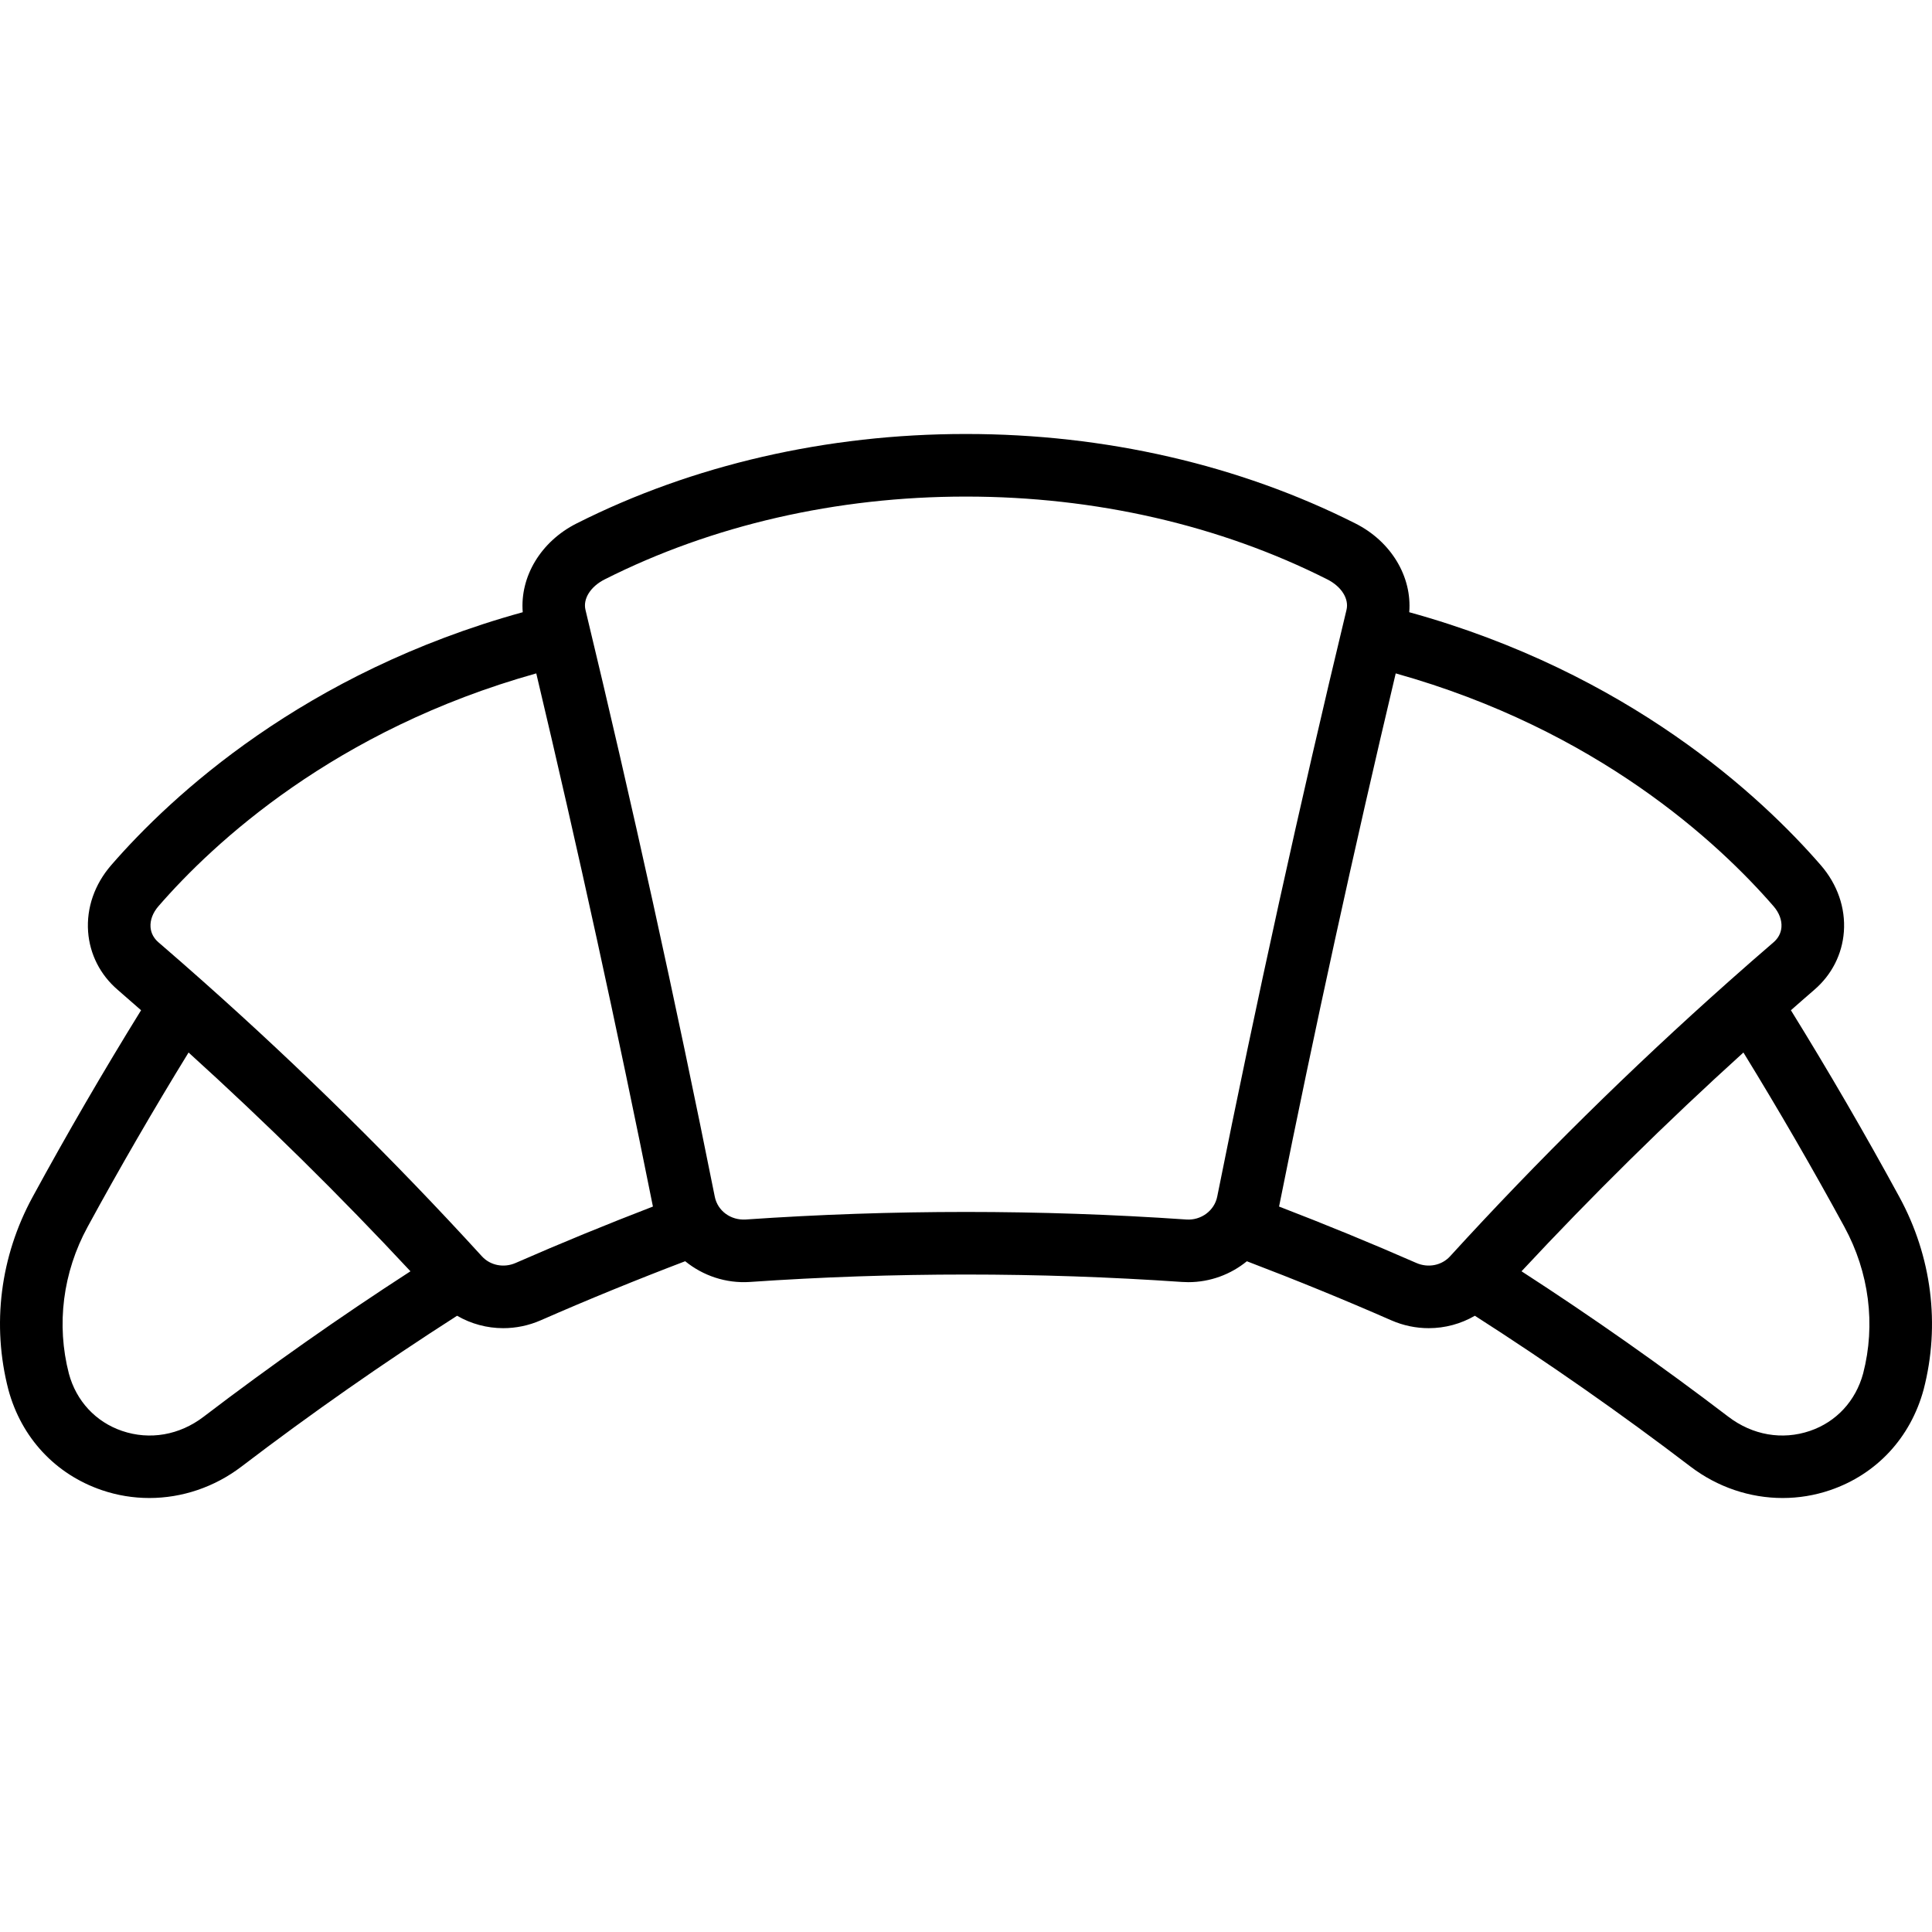
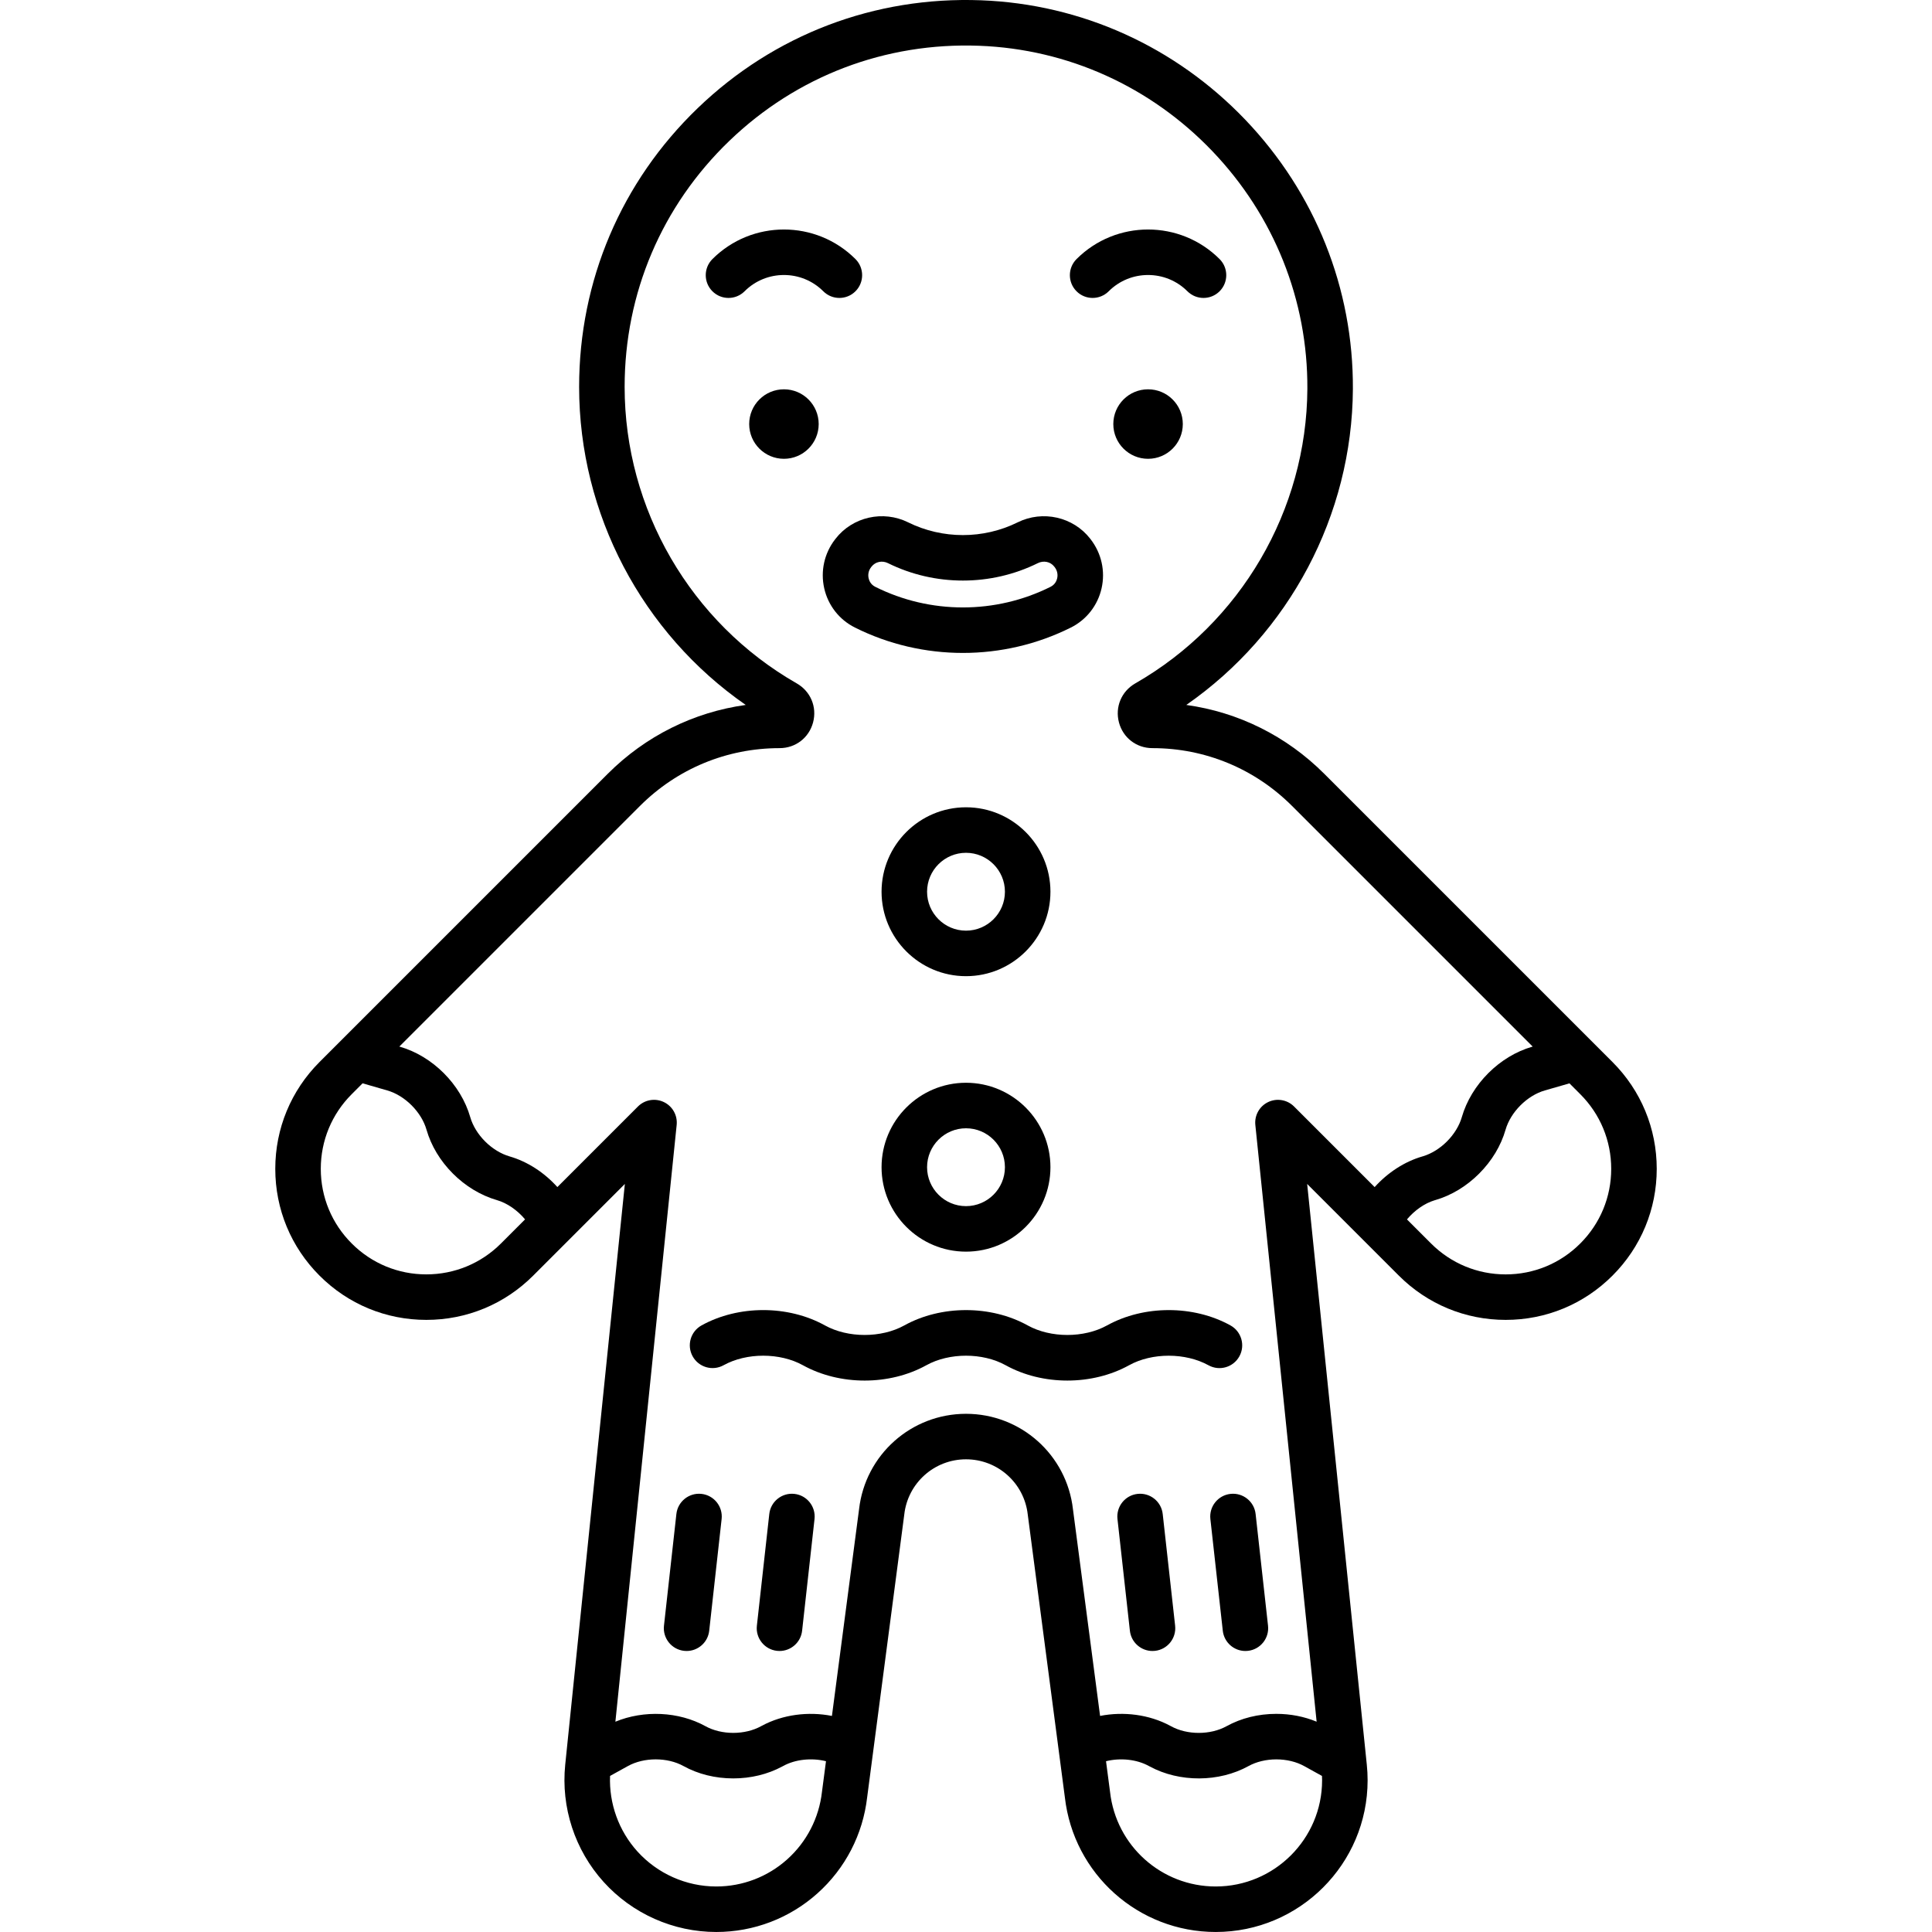
- <svg xmlns="http://www.w3.org/2000/svg" version="1.1" id="Layer_1" x="0px" y="0px" viewBox="0 0 463.005 463.005" style="enable-background:new 0 0 463.005 463.005;" xml:space="preserve">
+ <svg xmlns="http://www.w3.org/2000/svg" version="1.1" id="Capa_1" x="0px" y="0px" viewBox="0 0 466.918 466.918" style="enable-background:new 0 0 466.918 466.918;" xml:space="preserve">
  <g>
-     <g>
-       <path d="M455.187,286.859c-8.191-15.052-16.923-30.078-25.996-44.753c1.87-1.637,3.732-3.286,5.615-4.905    c4.171-3.582,6.685-8.524,7.079-13.917c0.417-5.697-1.551-11.363-5.538-15.951c-14.367-16.548-46.112-46.125-98.621-60.614    c0.688-8.496-4.306-16.948-12.922-21.282c-27.79-14.021-60.02-21.431-93.214-21.431c-0.077,0.002-0.158,0.001-0.235,0    c-33.153,0-65.365,7.409-93.15,21.427c-8.627,4.338-13.623,12.794-12.932,21.286c-52.511,14.488-84.254,44.066-98.617,60.61    c-3.989,4.59-5.957,10.256-5.541,15.953c0.394,5.394,2.908,10.336,7.073,13.913c1.885,1.622,3.748,3.271,5.621,4.91    c-9.073,14.675-17.804,29.701-25.995,44.752c-7.762,14.258-9.831,30.633-5.804,46.184c3.11,11.518,11.285,20.296,22.428,24.084    c3.698,1.257,7.528,1.873,11.348,1.873c7.822,0,15.6-2.585,22.1-7.544c16.611-12.673,33.969-24.806,51.655-36.133    c3.359,1.952,7.181,2.976,11.065,2.976c3.025-0.001,6.086-0.618,8.992-1.892c11.37-4.986,22.991-9.726,34.607-14.152    c4.228,3.443,9.72,5.354,15.526,4.968c0.004-0.001,0.009-0.001,0.013-0.001c34.329-2.369,69.154-2.367,103.516,0    c0.509,0.035,1.015,0.052,1.519,0.052c5.248,0,10.172-1.859,14.034-5.011c11.608,4.425,23.222,9.161,34.586,14.144    c2.906,1.274,5.966,1.893,8.992,1.893c3.884,0,7.706-1.024,11.065-2.977c17.686,11.328,35.045,23.46,51.656,36.134    c6.501,4.96,14.278,7.544,22.101,7.544c3.819,0,7.651-0.616,11.348-1.873c11.143-3.788,19.317-12.566,22.447-24.159    C465.017,317.491,462.948,301.116,455.187,286.859z M48.788,339.529c-5.78,4.41-12.894,5.648-19.522,3.395    c-6.333-2.152-10.989-7.18-12.754-13.717c-3.049-11.779-1.459-24.272,4.478-35.178c7.643-14.045,15.766-28.066,24.2-41.793    c18.487,16.751,36.291,34.304,53.177,52.429C81.402,315.643,64.758,327.345,48.788,339.529z M123.576,302.668    c-2.83,1.24-6.074,0.606-8.067-1.574c-0.042-0.045-0.084-0.09-0.126-0.136c-0.003-0.003-0.006-0.007-0.009-0.01    c-20.883-22.874-43.241-44.914-66.604-65.674c-0.059-0.057-0.123-0.11-0.184-0.165c-3.518-3.125-7.057-6.224-10.619-9.289    c-1.135-0.975-1.789-2.23-1.891-3.63c-0.123-1.686,0.553-3.469,1.905-5.024c13.181-15.183,42.265-42.273,90.537-55.786    c10.038,42.307,19.433,85.219,27.955,127.771C145.426,293.404,134.389,297.927,123.576,302.668z M291.705,286.785    c-0.682,3.361-3.873,5.724-7.418,5.47c-17.521-1.207-35.161-1.812-52.797-1.812c-17.634,0-35.263,0.604-52.767,1.812    c-3.611,0.226-6.734-2.06-7.422-5.454c-9.375-46.851-19.8-94.168-30.99-140.646c-0.645-2.661,1.217-5.604,4.642-7.325    c25.711-12.971,55.583-19.823,86.411-19.823c0.073,0,0.146,0,0.22,0c30.863,0,60.763,6.854,86.473,19.827    c3.416,1.718,5.278,4.661,4.631,7.332C311.5,192.633,301.075,239.95,291.705,286.785z M347.499,301.087    c-2.001,2.186-5.244,2.824-8.074,1.58c-10.814-4.742-21.85-9.264-32.896-13.516c8.52-42.546,17.916-85.464,27.955-127.771    c48.27,13.512,77.355,40.603,90.539,55.789c1.35,1.553,2.025,3.337,1.902,5.021c-0.102,1.4-0.756,2.655-1.896,3.634    c-3.569,3.071-7.115,6.177-10.64,9.308c-0.05,0.045-0.102,0.088-0.15,0.135C390.826,256.073,368.418,278.164,347.499,301.087z     M446.508,329.131c-1.786,6.612-6.441,11.64-12.773,13.792c-6.625,2.252-13.742,1.016-19.522-3.395    c-15.969-12.184-32.614-23.886-49.578-34.864c16.885-18.124,34.689-35.678,53.177-52.43c8.433,13.728,16.557,27.749,24.201,41.795    C447.948,304.934,449.538,317.427,446.508,329.131z" />
-     </g>
+     <path d="M389.698,256.663L389.698,256.663l-69.655-69.654c-9.139-9.14-20.759-14.896-33.343-16.641   c24.85-17.261,40.087-45.817,40.26-76.329c0.137-24.294-9.097-47.414-26.001-65.1c-16.913-17.695-39.592-27.948-63.859-28.87   c-25.692-0.973-50.007,8.281-68.48,26.066c-18.481,17.793-28.66,41.717-28.66,67.365c0,30.737,15.241,59.497,40.261,76.867   c-12.583,1.745-24.204,7.501-33.343,16.641l-69.654,69.653c-6.897,6.899-10.696,16.068-10.696,25.819   c0,9.752,3.799,18.92,10.693,25.807c6.886,6.899,16.053,10.698,25.813,10.698c9.754,0,18.924-3.798,25.82-10.694l22.159-22.159   l-14.412,140.339c-1.056,10.315,2.324,20.646,9.272,28.34c6.945,7.692,16.873,12.104,27.237,12.104   c9.049,0,17.736-3.32,24.459-9.346c6.72-6.009,10.981-14.255,12.005-23.225l8.953-68.213c0.005-0.035,0.009-0.07,0.013-0.105   c0.851-7.608,7.265-13.346,14.921-13.346c7.655,0,14.07,5.738,14.922,13.346c0.004,0.035,0.008,0.07,0.013,0.104l8.953,68.214   c2.107,18.572,17.774,32.57,36.464,32.57c20.24,0,36.706-16.446,36.706-36.662c0-1.258-0.066-2.536-0.197-3.785l-14.412-140.337   l22.16,22.159c6.897,6.898,16.067,10.697,25.818,10.697c9.752,0,18.919-3.8,25.812-10.698c6.896-6.896,10.693-16.062,10.693-25.809   C400.391,272.73,396.594,263.56,389.698,256.663z M103.032,307.987c-6.817,0-13.22-2.652-18.032-7.475   c-4.82-4.815-7.474-11.218-7.474-18.031c0-6.813,2.654-13.22,7.475-18.041l2.628-2.628l5.968,1.722   c4.269,1.224,8.255,5.213,9.479,9.489c1.112,3.877,3.325,7.551,6.397,10.622c1.468,1.468,3.109,2.762,4.895,3.854   c1.849,1.122,3.775,1.977,5.733,2.543c2.493,0.718,4.951,2.455,6.795,4.651l-5.82,5.82   C116.256,305.334,109.847,307.987,103.032,307.987z M198.66,432.966c-0.005,0.033-0.009,0.066-0.013,0.1   c-0.71,6.299-3.697,12.09-8.416,16.311c-4.706,4.218-10.787,6.541-17.122,6.541c-7.258,0-14.21-3.089-19.073-8.476   c-4.506-4.99-6.863-11.562-6.601-18.242l4.32-2.389c3.891-2.152,9.536-2.152,13.421-0.002c3.527,1.956,7.689,2.989,12.036,2.989   c4.242,0,8.319-0.99,11.808-2.865c0.079-0.039,0.157-0.08,0.235-0.123c2.959-1.638,6.927-2.022,10.367-1.169L198.66,432.966z    M293.811,455.918c-13.1,0-24.078-9.822-25.538-22.848c-0.004-0.034-0.008-0.069-0.013-0.103l-0.961-7.324   c3.441-0.854,7.41-0.47,10.37,1.168c0.074,0.041,0.149,0.08,0.226,0.118c7.168,3.867,16.718,3.828,23.847-0.116   c1.885-1.041,4.268-1.614,6.711-1.614c2.456,0,4.84,0.572,6.718,1.613l4.32,2.389c0.015,0.353,0.028,0.706,0.028,1.056   C319.517,444.406,307.986,455.918,293.811,455.918z M303.385,271.866l14.812,144.225c-2.984-1.237-6.303-1.893-9.744-1.893   c-4.334,0-8.493,1.032-12.033,2.987c-3.89,2.153-9.529,2.153-13.411,0.002c-0.076-0.042-0.153-0.083-0.231-0.121   c-5.026-2.706-11.211-3.491-16.914-2.369l-6.556-49.949c-1.5-13.154-12.602-23.065-25.847-23.065s-24.347,9.913-25.847,23.066   l-6.556,49.95c-5.701-1.122-11.883-0.339-16.907,2.366c-0.076,0.038-0.152,0.077-0.227,0.118c-1.886,1.042-4.27,1.615-6.712,1.615   c-2.449,0-4.83-0.572-6.707-1.612c-6.462-3.576-14.911-3.931-21.781-1.09l14.811-144.23c0.237-2.315-1.008-4.53-3.109-5.529   c-2.106-1-4.607-0.567-6.251,1.078l-19.471,19.471c-3.154-3.501-7.218-6.163-11.553-7.411c-1.02-0.295-2.055-0.759-3.06-1.369   c-1.03-0.63-1.985-1.382-2.84-2.238c-1.732-1.731-3.012-3.818-3.601-5.874c-2.268-7.919-9.108-14.765-17.016-17.031l-0.121-0.035   l58.14-58.14c9.018-9.017,21.005-13.982,33.76-13.982c3.85,0,7.1-2.497,8.087-6.212c0.99-3.724-0.594-7.514-3.943-9.431   c-25.659-14.679-41.599-42.138-41.599-71.661c0-22.631,8.981-43.74,25.29-59.441c16.299-15.692,37.74-23.861,60.433-22.999   c21.396,0.813,41.398,9.861,56.325,25.478c14.923,15.613,23.074,36.011,22.953,57.437c-0.165,29.317-16.098,56.59-41.578,71.175   c-3.357,1.921-4.947,5.718-3.955,9.448c0.986,3.711,4.235,6.206,8.084,6.206c12.751,0,24.738,4.965,33.755,13.981l58.146,58.147   l-0.093,0.027c-7.907,2.262-14.752,9.105-17.033,17.029c-0.592,2.059-1.871,4.147-3.603,5.879c-1.688,1.688-3.728,2.95-5.756,3.566   c-0.046,0.012-0.092,0.025-0.138,0.038c-4.343,1.25-8.411,3.916-11.567,7.419l-19.478-19.477c-1.645-1.644-4.146-2.078-6.251-1.078   C304.392,267.336,303.147,269.55,303.385,271.866z M381.918,300.517c-4.815,4.819-11.219,7.474-18.031,7.474   s-13.22-2.655-18.041-7.476l-5.815-5.815c1.813-2.16,4.218-3.876,6.668-4.617c0.051-0.013,0.102-0.027,0.152-0.042   c3.881-1.124,7.55-3.334,10.609-6.394c3.072-3.072,5.284-6.745,6.396-10.618c1.232-4.28,5.223-8.273,9.499-9.497l5.944-1.71   l2.619,2.619c4.819,4.819,7.473,11.227,7.473,18.042C389.391,289.292,386.738,295.696,381.918,300.517z" />
+     <circle cx="189.459" cy="102.484" r="8.398" />
+     <circle cx="277.459" cy="102.484" r="8.398" />
+     <path d="M198.969,70.393c2.148,2.148,5.63,2.148,7.778,0c2.147-2.148,2.147-5.63-0.001-7.778c-9.533-9.532-25.043-9.532-34.574,0   c-2.148,2.148-2.148,5.63,0,7.778c1.073,1.074,2.481,1.611,3.889,1.611s2.815-0.537,3.889-1.611   C185.193,65.151,193.724,65.149,198.969,70.393z" />
+     <path d="M264.06,72.004c1.407,0,2.815-0.537,3.889-1.611c5.244-5.242,13.775-5.244,19.02,0c2.148,2.148,5.63,2.148,7.778,0   c2.147-2.148,2.147-5.63-0.001-7.778c-9.533-9.532-25.043-9.532-34.574,0c-2.148,2.148-2.148,5.63,0,7.778   C261.245,71.467,262.653,72.004,264.06,72.004z" />
+     <path d="M233.459,195.102c-11.253,0-20.408,9.155-20.408,20.408s9.155,20.408,20.408,20.408s20.408-9.155,20.408-20.408   S244.712,195.102,233.459,195.102z M233.459,224.918c-5.188,0-9.408-4.22-9.408-9.408s4.221-9.408,9.408-9.408   s9.408,4.221,9.408,9.408S238.646,224.918,233.459,224.918z" />
+     <path d="M233.459,261.677c-11.253,0-20.408,9.155-20.408,20.408s9.155,20.408,20.408,20.408s20.408-9.155,20.408-20.408   S244.712,261.677,233.459,261.677z M233.459,291.494c-5.188,0-9.408-4.221-9.408-9.408s4.221-9.408,9.408-9.408   s9.408,4.221,9.408,9.408S238.646,291.494,233.459,291.494z" />
+     <path d="M299.537,327.776c1.454-2.656,0.482-5.99-2.167-7.457c-8.915-4.935-20.898-4.936-29.831,0.006   c-5.555,3.074-13.614,3.073-19.167-0.001c-8.919-4.94-20.907-4.94-29.826,0c-5.555,3.074-13.614,3.075-19.181-0.005   c-8.916-4.936-20.898-4.937-29.818,0c-2.658,1.471-3.62,4.817-2.149,7.475c1.472,2.658,4.818,3.62,7.476,2.149   c5.556-3.074,13.616-3.073,19.178,0.006c4.459,2.468,9.684,3.702,14.909,3.702c5.227,0,10.454-1.235,14.914-3.705   c5.554-3.075,13.614-3.076,19.17,0c8.919,4.939,20.905,4.939,29.834-0.003c5.554-3.073,13.614-3.073,19.222,0.03   C294.762,331.418,298.083,330.432,299.537,327.776z" />
+     <path d="M201.932,130.206l-0.106,0.139c-2.614,3.369-3.571,7.689-2.627,11.851c0.936,4.122,3.629,7.567,7.391,9.453   c8.178,4.1,17.149,6.149,26.12,6.149s17.942-2.05,26.12-6.149c3.762-1.886,6.455-5.331,7.391-9.452   c0.944-4.162-0.013-8.481-2.65-11.882l-0.083-0.108c-4.11-5.297-11.491-6.964-17.554-3.964c-8.279,4.099-18.167,4.099-26.448,0   C213.427,123.241,206.043,124.909,201.932,130.206z M210.624,136.949c0.93-1.2,2.566-1.55,3.981-0.849   c11.337,5.613,24.873,5.612,36.208,0c1.412-0.7,3.051-0.352,3.962,0.821l0.128,0.165c0.589,0.759,0.804,1.734,0.59,2.675   c-0.12,0.529-0.486,1.499-1.593,2.053c-13.27,6.652-29.111,6.652-42.381,0c-1.106-0.555-1.473-1.524-1.593-2.053   c-0.214-0.94,0.002-1.915,0.591-2.674L210.624,136.949z" />
+     <path d="M169.54,361.037c-3.012-0.334-5.738,1.84-6.074,4.859l-3,27c-0.335,3.019,1.841,5.738,4.859,6.074   c0.206,0.023,0.411,0.034,0.614,0.034c2.766,0,5.147-2.081,5.46-4.893l3-27C174.734,364.091,172.558,361.372,169.54,361.037z" />
+     <path d="M191.992,361.037c-3.013-0.334-5.738,1.84-6.074,4.859l-3,27c-0.335,3.019,1.841,5.738,4.859,6.074   c0.206,0.023,0.411,0.034,0.614,0.034c2.766,0,5.147-2.081,5.46-4.893l3-27C197.186,364.091,195.011,361.372,191.992,361.037z" />
+     <path d="M297.378,361.037c-3.019,0.335-5.194,3.055-4.859,6.074l3,27c0.313,2.813,2.694,4.893,5.46,4.893   c0.203,0,0.408-0.011,0.614-0.034c3.019-0.335,5.194-3.055,4.859-6.074l-3-27C303.117,362.876,300.393,360.703,297.378,361.037z" />
+     <path d="M281,365.896c-0.335-3.02-3.058-5.193-6.074-4.859c-3.019,0.335-5.194,3.055-4.859,6.074l3,27   c0.313,2.813,2.694,4.893,5.46,4.893c0.203,0,0.408-0.011,0.614-0.034c3.019-0.335,5.194-3.055,4.859-6.074L281,365.896z" />
  </g>
  <g>
</g>
  <g>
</g>
  <g>
</g>
  <g>
</g>
  <g>
</g>
  <g>
</g>
  <g>
</g>
  <g>
</g>
  <g>
</g>
  <g>
</g>
  <g>
</g>
  <g>
</g>
  <g>
</g>
  <g>
</g>
  <g>
</g>
</svg>
